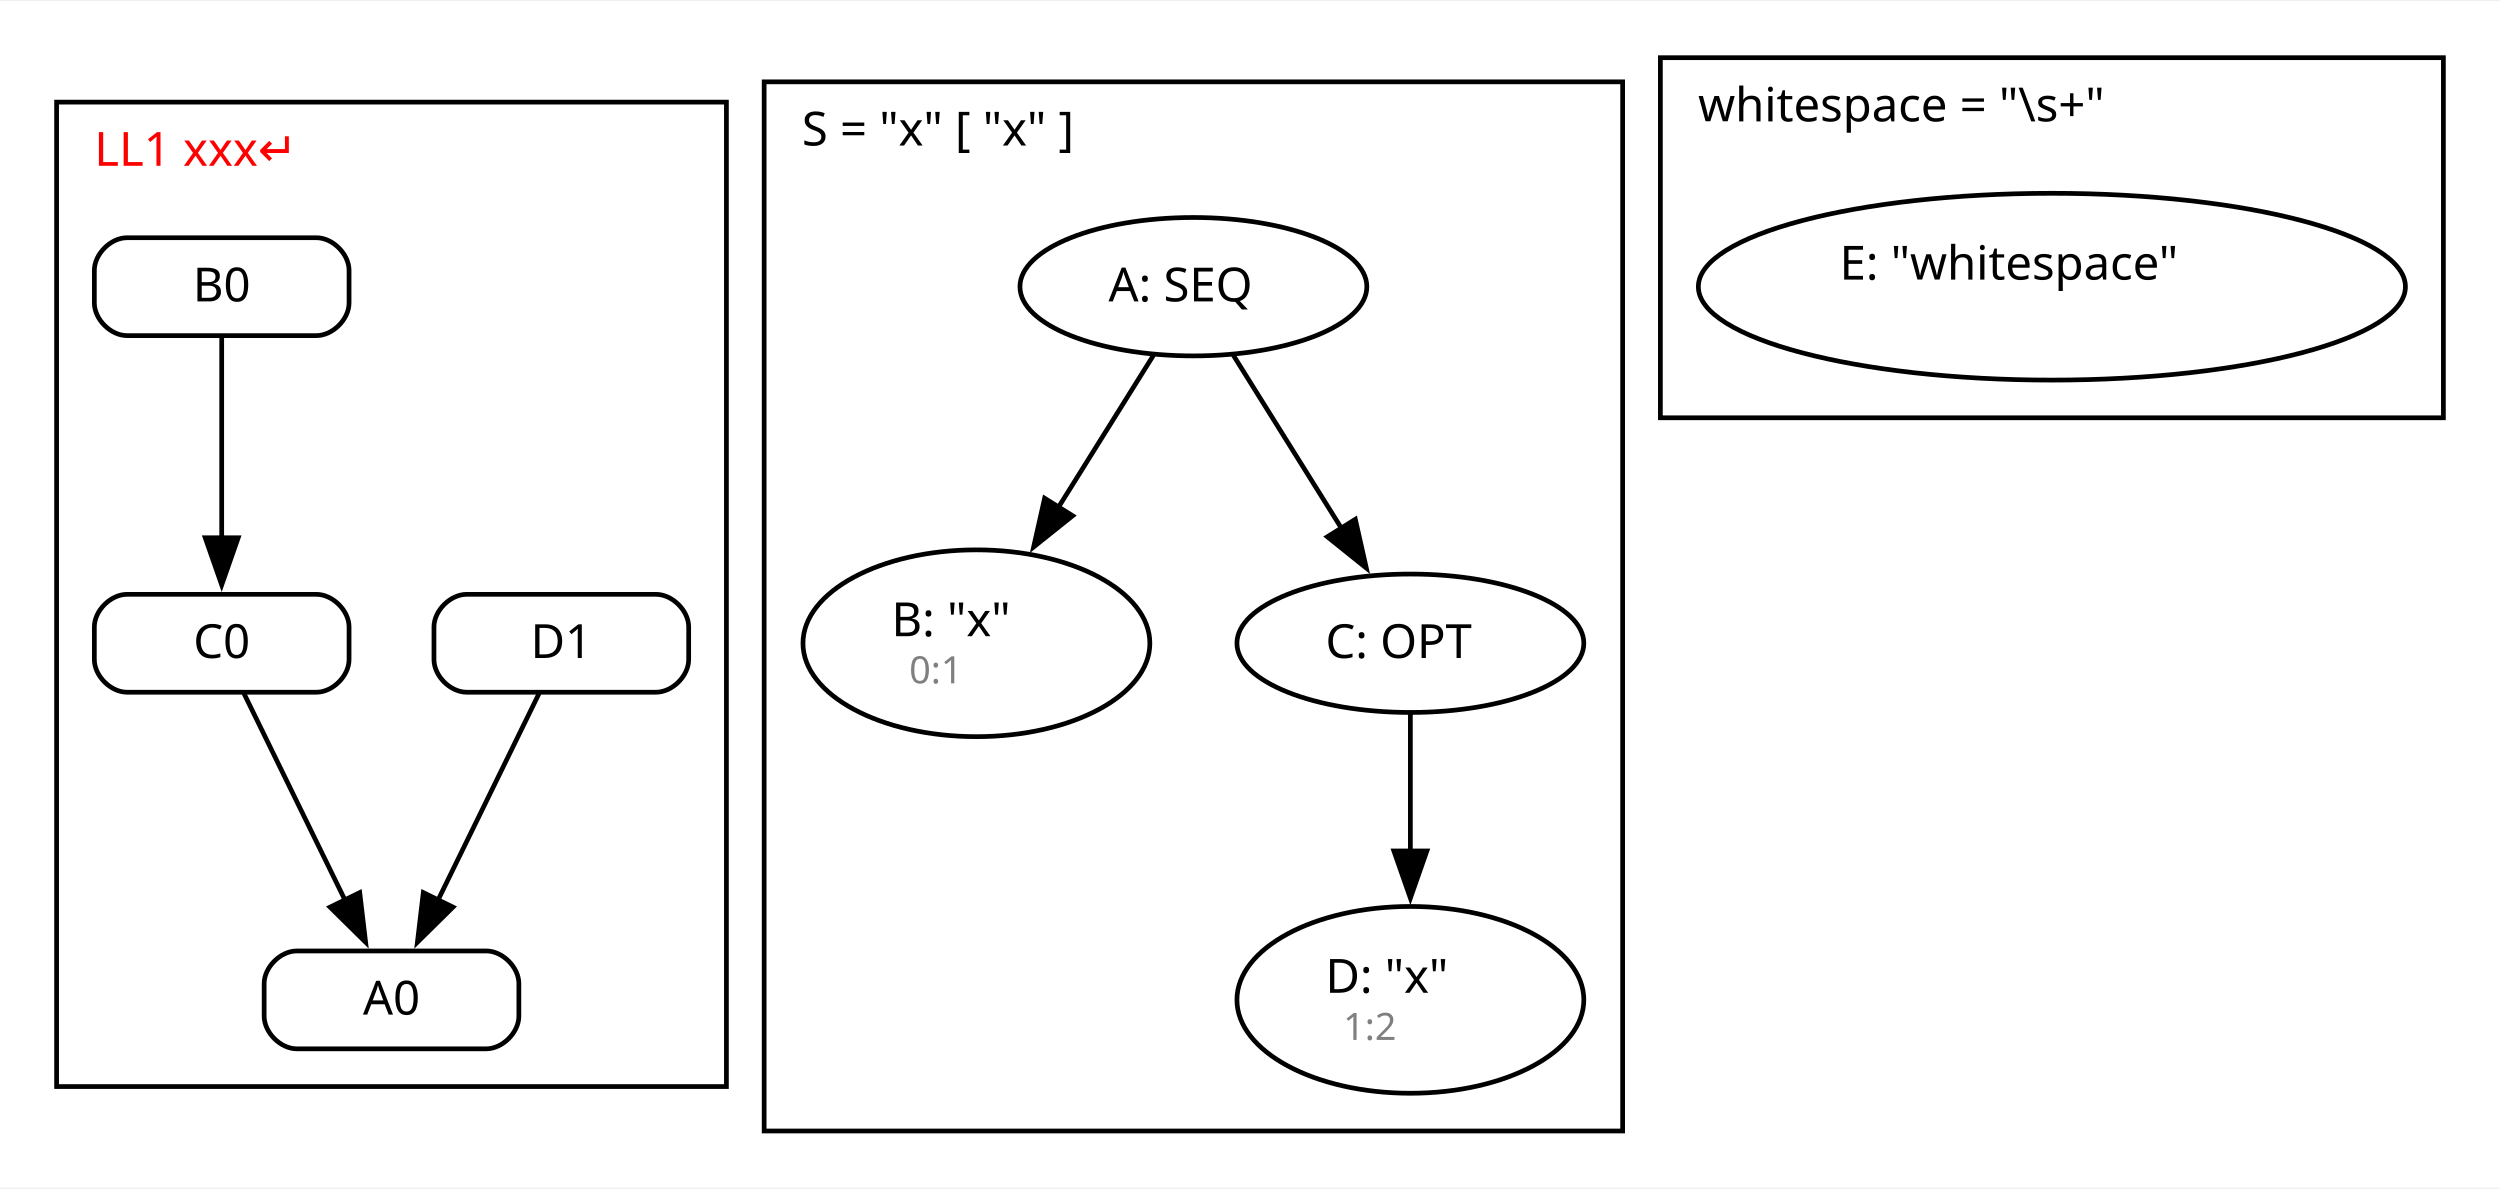
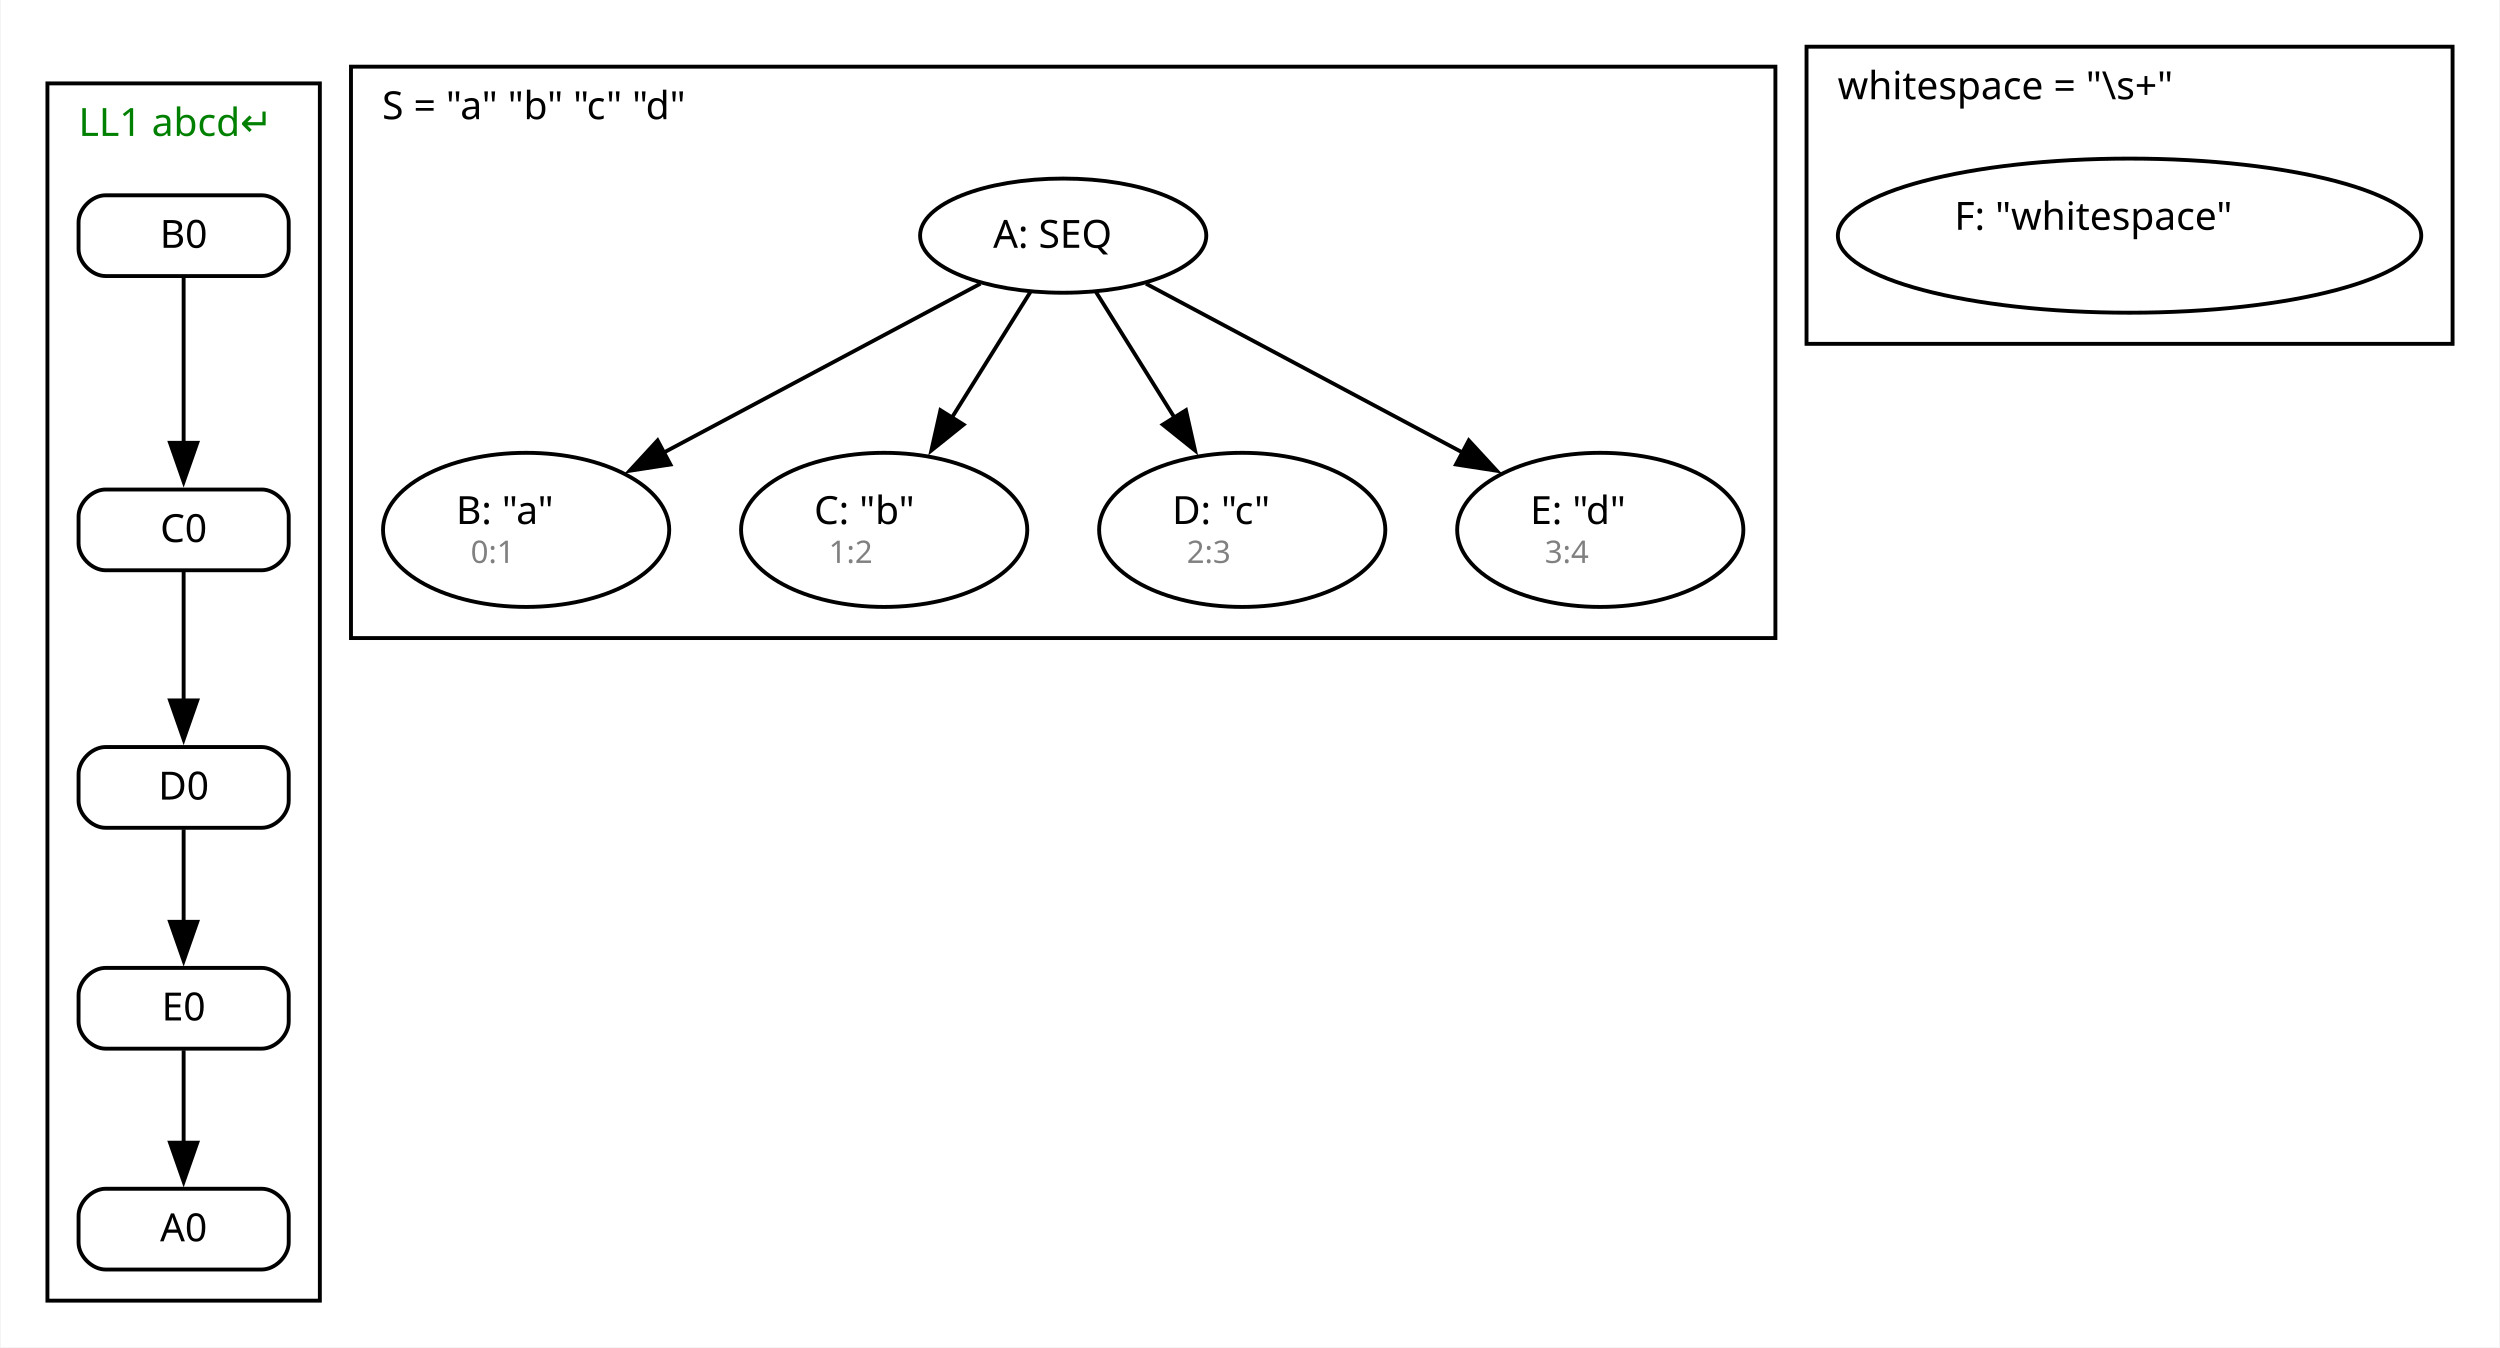
- <svg xmlns="http://www.w3.org/2000/svg" width="530pt" height="252pt" viewBox="0.00 0.00 530.00 251.54">
-   <g id="graph0" class="graph" transform="scale(1 1) rotate(0) translate(4 247.54)">
-     <polygon fill="white" stroke="none" points="-4,4 -4,-247.54 526,-247.54 526,4 -4,4" />
-     <g id="clust3" class="cluster">
-       <polygon fill="none" stroke="black" points="348,-159.2 348,-235.54 514,-235.54 514,-159.2 348,-159.2" />
-       <text text-anchor="start" x="356" y="-222.04" font-family="Menlo" font-size="10.00">whitespace = "\s+"</text>
-     </g>
+ <svg xmlns="http://www.w3.org/2000/svg" width="642pt" height="346pt" viewBox="0.00 0.00 642.00 346.20">
+   <g id="graph0" class="graph" transform="scale(1 1) rotate(0) translate(4 342.2)">
+     <polygon fill="white" stroke="none" points="-4,4 -4,-342.2 638,-342.2 638,4 -4,4" />
    <g id="clust1" class="cluster">
-       <polygon fill="none" stroke="black" points="8,-17.42 8,-226.12 150,-226.12 150,-17.42 8,-17.42" />
-       <text text-anchor="start" x="16" y="-212.62" font-family="Menlo" font-size="10.00" fill="red">LL1 xxx↵</text>
+       <polygon fill="none" stroke="black" points="8,-8 8,-320.77 78,-320.77 78,-8 8,-8" />
+       <text text-anchor="start" x="16" y="-307.27" font-family="Menlo" font-size="10.00" fill="green">LL1 abcd↵</text>
    </g>
    <g id="clust2" class="cluster">
-       <polygon fill="none" stroke="black" points="158,-8 158,-230.42 340,-230.42 340,-8 158,-8" />
-       <text text-anchor="start" x="166" y="-216.92" font-family="Menlo" font-size="10.00">S = "x" [ "x" ]</text>
+       <polygon fill="none" stroke="black" points="86,-178.25 86,-325.07 452,-325.07 452,-178.25 86,-178.25" />
+       <text text-anchor="start" x="94" y="-311.57" font-family="Menlo" font-size="10.00">S = "a" "b" "c" "d"</text>
+     </g>
+     <g id="clust3" class="cluster">
+       <polygon fill="none" stroke="black" points="460,-253.85 460,-330.2 626,-330.2 626,-253.85 460,-253.85" />
+       <text text-anchor="start" x="468" y="-316.7" font-family="Menlo" font-size="10.00">whitespace = "\s+"</text>
    </g>
    <g id="node1" class="node">
-       <path fill="none" stroke="black" d="M135.08,-121.77C135.08,-121.77 94.92,-121.77 94.92,-121.77 91.46,-121.77 88,-118.31 88,-114.86 88,-114.86 88,-107.94 88,-107.94 88,-104.48 91.46,-101.02 94.92,-101.02 94.92,-101.02 135.08,-101.02 135.08,-101.02 138.54,-101.02 142,-104.48 142,-107.94 142,-107.94 142,-114.86 142,-114.86 142,-118.31 138.54,-121.77 135.08,-121.77" />
-       <text text-anchor="middle" x="115" y="-108.27" font-family="Menlo" font-size="10.00">D1</text>
+       <path fill="none" stroke="black" d="M63.08,-93.5C63.08,-93.5 22.92,-93.5 22.92,-93.5 19.46,-93.5 16,-90.04 16,-86.58 16,-86.58 16,-79.67 16,-79.67 16,-76.21 19.46,-72.75 22.92,-72.75 22.92,-72.75 63.08,-72.75 63.08,-72.75 66.54,-72.75 70,-76.21 70,-79.67 70,-79.67 70,-86.58 70,-86.58 70,-90.04 66.54,-93.5 63.08,-93.5" />
+       <text text-anchor="middle" x="43" y="-80" font-family="Menlo" font-size="10.00">E0</text>
    </g>
    <g id="node2" class="node">
-       <path fill="none" stroke="black" d="M99.08,-46.17C99.08,-46.17 58.92,-46.17 58.92,-46.17 55.46,-46.17 52,-42.72 52,-39.26 52,-39.26 52,-32.34 52,-32.34 52,-28.88 55.46,-25.42 58.92,-25.42 58.92,-25.42 99.08,-25.42 99.08,-25.42 102.54,-25.42 106,-28.88 106,-32.34 106,-32.34 106,-39.26 106,-39.26 106,-42.72 102.54,-46.17 99.08,-46.17" />
-       <text text-anchor="middle" x="79" y="-32.67" font-family="Menlo" font-size="10.00">A0</text>
+       <path fill="none" stroke="black" d="M63.08,-36.75C63.08,-36.75 22.92,-36.75 22.92,-36.75 19.46,-36.75 16,-33.29 16,-29.83 16,-29.83 16,-22.92 16,-22.92 16,-19.46 19.46,-16 22.92,-16 22.92,-16 63.08,-16 63.08,-16 66.54,-16 70,-19.46 70,-22.92 70,-22.92 70,-29.83 70,-29.83 70,-33.29 66.54,-36.75 63.08,-36.75" />
+       <text text-anchor="middle" x="43" y="-23.25" font-family="Menlo" font-size="10.00">A0</text>
    </g>
    <g id="edge1" class="edge">
-       <path fill="none" stroke="black" d="M110.29,-100.78C104.88,-89.71 95.84,-71.23 88.87,-56.97" />
-       <polygon fill="black" stroke="black" points="92.03,-55.46 84.49,-48.02 85.74,-58.54 92.03,-55.46" />
+       <path fill="none" stroke="black" d="M43,-72.34C43,-65.72 43,-56.72 43,-48.52" />
+       <polygon fill="black" stroke="black" points="46.5,-48.59 43,-38.59 39.5,-48.59 46.5,-48.59" />
    </g>
    <g id="node3" class="node">
-       <path fill="none" stroke="black" d="M63.08,-121.77C63.08,-121.77 22.92,-121.77 22.92,-121.77 19.46,-121.77 16,-118.31 16,-114.86 16,-114.86 16,-107.94 16,-107.94 16,-104.48 19.46,-101.02 22.92,-101.02 22.92,-101.02 63.08,-101.02 63.08,-101.02 66.54,-101.02 70,-104.48 70,-107.94 70,-107.94 70,-114.86 70,-114.86 70,-118.31 66.54,-121.77 63.08,-121.77" />
-       <text text-anchor="middle" x="43" y="-108.27" font-family="Menlo" font-size="10.00">C0</text>
+       <path fill="none" stroke="black" d="M63.08,-150.25C63.08,-150.25 22.92,-150.25 22.92,-150.25 19.46,-150.25 16,-146.79 16,-143.33 16,-143.33 16,-136.42 16,-136.42 16,-132.96 19.46,-129.5 22.92,-129.5 22.92,-129.5 63.08,-129.5 63.08,-129.5 66.54,-129.5 70,-132.96 70,-136.42 70,-136.42 70,-143.33 70,-143.33 70,-146.79 66.54,-150.25 63.08,-150.25" />
+       <text text-anchor="middle" x="43" y="-136.75" font-family="Menlo" font-size="10.00">D0</text>
    </g>
    <g id="edge2" class="edge">
-       <path fill="none" stroke="black" d="M47.71,-100.78C53.12,-89.71 62.16,-71.23 69.13,-56.97" />
-       <polygon fill="black" stroke="black" points="72.26,-58.54 73.51,-48.02 65.97,-55.46 72.26,-58.54" />
+       <path fill="none" stroke="black" d="M43,-129.09C43,-122.47 43,-113.47 43,-105.27" />
+       <polygon fill="black" stroke="black" points="46.5,-105.34 43,-95.34 39.5,-105.34 46.5,-105.34" />
    </g>
    <g id="node4" class="node">
-       <path fill="none" stroke="black" d="M63.08,-197.37C63.08,-197.37 22.92,-197.37 22.92,-197.37 19.46,-197.37 16,-193.91 16,-190.45 16,-190.45 16,-183.54 16,-183.54 16,-180.08 19.46,-176.62 22.92,-176.62 22.92,-176.62 63.08,-176.62 63.08,-176.62 66.54,-176.62 70,-180.08 70,-183.54 70,-183.54 70,-190.45 70,-190.45 70,-193.91 66.54,-197.37 63.08,-197.37" />
-       <text text-anchor="middle" x="43" y="-183.87" font-family="Menlo" font-size="10.00">B0</text>
+       <path fill="none" stroke="black" d="M63.08,-216.42C63.08,-216.42 22.92,-216.42 22.92,-216.42 19.46,-216.42 16,-212.97 16,-209.51 16,-209.51 16,-202.59 16,-202.59 16,-199.13 19.46,-195.67 22.92,-195.67 22.92,-195.67 63.08,-195.67 63.08,-195.67 66.54,-195.67 70,-199.13 70,-202.59 70,-202.59 70,-209.51 70,-209.51 70,-212.97 66.54,-216.42 63.08,-216.42" />
+       <text text-anchor="middle" x="43" y="-202.92" font-family="Menlo" font-size="10.00">C0</text>
    </g>
    <g id="edge3" class="edge">
-       <path fill="none" stroke="black" d="M43,-176.37C43,-165.52 43,-147.55 43,-133.42" />
-       <polygon fill="black" stroke="black" points="46.5,-133.77 43,-123.77 39.5,-133.77 46.5,-133.77" />
+       <path fill="none" stroke="black" d="M43,-195.3C43,-186.54 43,-173.36 43,-162.17" />
+       <polygon fill="black" stroke="black" points="46.5,-162.23 43,-152.23 39.5,-162.23 46.5,-162.23" />
    </g>
    <g id="node5" class="node">
-       <ellipse fill="none" stroke="black" cx="249" cy="-186.99" rx="36.77" ry="14.67" />
-       <text text-anchor="start" x="231" y="-183.87" font-family="Menlo" font-size="10.00">A: SEQ</text>
+       <path fill="none" stroke="black" d="M63.08,-292.02C63.08,-292.02 22.92,-292.02 22.92,-292.02 19.46,-292.02 16,-288.56 16,-285.11 16,-285.11 16,-278.19 16,-278.19 16,-274.73 19.46,-271.27 22.92,-271.27 22.92,-271.27 63.08,-271.27 63.08,-271.27 66.54,-271.27 70,-274.73 70,-278.19 70,-278.19 70,-285.11 70,-285.11 70,-288.56 66.54,-292.02 63.08,-292.02" />
+       <text text-anchor="middle" x="43" y="-278.52" font-family="Menlo" font-size="10.00">B0</text>
+     </g>
+     <g id="edge4" class="edge">
+       <path fill="none" stroke="black" d="M43,-271.03C43,-260.18 43,-242.21 43,-228.07" />
+       <polygon fill="black" stroke="black" points="46.5,-228.42 43,-218.42 39.5,-228.42 46.5,-228.42" />
    </g>
    <g id="node6" class="node">
-       <ellipse fill="none" stroke="black" cx="203" cy="-111.4" rx="36.77" ry="19.8" />
-       <text text-anchor="start" x="185" y="-112.9" font-family="Menlo" font-size="10.00">B: "x"</text>
-       <text text-anchor="start" x="188.75" y="-102.9" font-family="Menlo" font-size="8.00" fill="gray"> 0:1 </text>
-       <text text-anchor="start" x="211.25" y="-102.9" font-family="Menlo" font-size="10.00"> </text>
-     </g>
-     <g id="edge4" class="edge">
-       <path fill="none" stroke="black" d="M240.56,-172.5C234.92,-163.47 227.3,-151.27 220.39,-140.23" />
-       <polygon fill="black" stroke="black" points="223.4,-138.43 215.13,-131.81 217.46,-142.14 223.4,-138.43" />
+       <ellipse fill="none" stroke="black" cx="269" cy="-281.65" rx="36.77" ry="14.67" />
+       <text text-anchor="start" x="251" y="-278.52" font-family="Menlo" font-size="10.00">A: SEQ</text>
    </g>
    <g id="node7" class="node">
-       <ellipse fill="none" stroke="black" cx="295" cy="-111.4" rx="36.77" ry="14.67" />
-       <text text-anchor="start" x="277" y="-108.27" font-family="Menlo" font-size="10.00">C: OPT</text>
+       <ellipse fill="none" stroke="black" cx="131" cy="-206.05" rx="36.77" ry="19.8" />
+       <text text-anchor="start" x="113" y="-207.55" font-family="Menlo" font-size="10.00">B: "a"</text>
+       <text text-anchor="start" x="116.75" y="-197.55" font-family="Menlo" font-size="8.00" fill="gray"> 0:1 </text>
+       <text text-anchor="start" x="139.25" y="-197.55" font-family="Menlo" font-size="10.00"> </text>
    </g>
    <g id="edge5" class="edge">
-       <path fill="none" stroke="black" d="M257.44,-172.5C263.88,-162.19 272.92,-147.73 280.51,-135.58" />
-       <polygon fill="black" stroke="black" points="283.33,-137.68 285.66,-127.34 277.39,-133.97 283.33,-137.68" />
+       <path fill="none" stroke="black" d="M247.74,-269.31C226.08,-257.76 192.1,-239.64 166.38,-225.92" />
+       <polygon fill="black" stroke="black" points="168.07,-222.85 157.6,-221.24 164.78,-229.03 168.07,-222.85" />
    </g>
    <g id="node8" class="node">
-       <ellipse fill="none" stroke="black" cx="295" cy="-35.8" rx="36.77" ry="19.8" />
-       <text text-anchor="start" x="277" y="-37.3" font-family="Menlo" font-size="10.00">D: "x"</text>
-       <text text-anchor="start" x="280.75" y="-27.3" font-family="Menlo" font-size="8.00" fill="gray"> 1:2 </text>
-       <text text-anchor="start" x="303.25" y="-27.3" font-family="Menlo" font-size="10.00"> </text>
+       <ellipse fill="none" stroke="black" cx="223" cy="-206.05" rx="36.77" ry="19.8" />
+       <text text-anchor="start" x="205" y="-207.55" font-family="Menlo" font-size="10.00">C: "b"</text>
+       <text text-anchor="start" x="208.75" y="-197.55" font-family="Menlo" font-size="8.00" fill="gray"> 1:2 </text>
+       <text text-anchor="start" x="231.25" y="-197.55" font-family="Menlo" font-size="10.00"> </text>
    </g>
    <g id="edge6" class="edge">
-       <path fill="none" stroke="black" d="M295,-96.55C295,-88.29 295,-77.46 295,-67.3" />
-       <polygon fill="black" stroke="black" points="298.5,-67.37 295,-57.37 291.5,-67.37 298.5,-67.37" />
+       <path fill="none" stroke="black" d="M260.56,-267.15C254.92,-258.12 247.3,-245.93 240.39,-234.88" />
+       <polygon fill="black" stroke="black" points="243.4,-233.09 235.13,-226.46 237.46,-236.8 243.4,-233.09" />
    </g>
    <g id="node9" class="node">
-       <ellipse fill="none" stroke="black" cx="431" cy="-186.99" rx="74.95" ry="19.8" />
-       <text text-anchor="start" x="386" y="-188.49" font-family="Menlo" font-size="10.00">E: "whitespace"</text>
-       <text text-anchor="start" x="423.5" y="-178.49" font-family="Menlo" font-size="8.00" fill="gray">  </text>
-       <text text-anchor="start" x="432.5" y="-178.49" font-family="Menlo" font-size="10.00"> </text>
+       <ellipse fill="none" stroke="black" cx="315" cy="-206.05" rx="36.77" ry="19.8" />
+       <text text-anchor="start" x="297" y="-207.55" font-family="Menlo" font-size="10.00">D: "c"</text>
+       <text text-anchor="start" x="300.75" y="-197.55" font-family="Menlo" font-size="8.00" fill="gray"> 2:3 </text>
+       <text text-anchor="start" x="323.25" y="-197.55" font-family="Menlo" font-size="10.00"> </text>
+     </g>
+     <g id="edge7" class="edge">
+       <path fill="none" stroke="black" d="M277.44,-267.15C283.08,-258.12 290.7,-245.93 297.61,-234.88" />
+       <polygon fill="black" stroke="black" points="300.54,-236.8 302.87,-226.46 294.6,-233.09 300.54,-236.8" />
+     </g>
+     <g id="node10" class="node">
+       <ellipse fill="none" stroke="black" cx="407" cy="-206.05" rx="36.77" ry="19.8" />
+       <text text-anchor="start" x="389" y="-207.55" font-family="Menlo" font-size="10.00">E: "d"</text>
+       <text text-anchor="start" x="392.75" y="-197.55" font-family="Menlo" font-size="8.00" fill="gray"> 3:4 </text>
+       <text text-anchor="start" x="415.25" y="-197.55" font-family="Menlo" font-size="10.00"> </text>
+     </g>
+     <g id="edge8" class="edge">
+       <path fill="none" stroke="black" d="M290.26,-269.31C311.92,-257.76 345.9,-239.64 371.62,-225.92" />
+       <polygon fill="black" stroke="black" points="373.22,-229.03 380.4,-221.24 369.93,-222.85 373.22,-229.03" />
+     </g>
+     <g id="node11" class="node">
+       <ellipse fill="none" stroke="black" cx="543" cy="-281.65" rx="74.95" ry="19.8" />
+       <text text-anchor="start" x="498" y="-283.15" font-family="Menlo" font-size="10.00">F: "whitespace"</text>
+       <text text-anchor="start" x="535.5" y="-273.15" font-family="Menlo" font-size="8.00" fill="gray">  </text>
+       <text text-anchor="start" x="544.5" y="-273.15" font-family="Menlo" font-size="10.00"> </text>
    </g>
  </g>
</svg>
